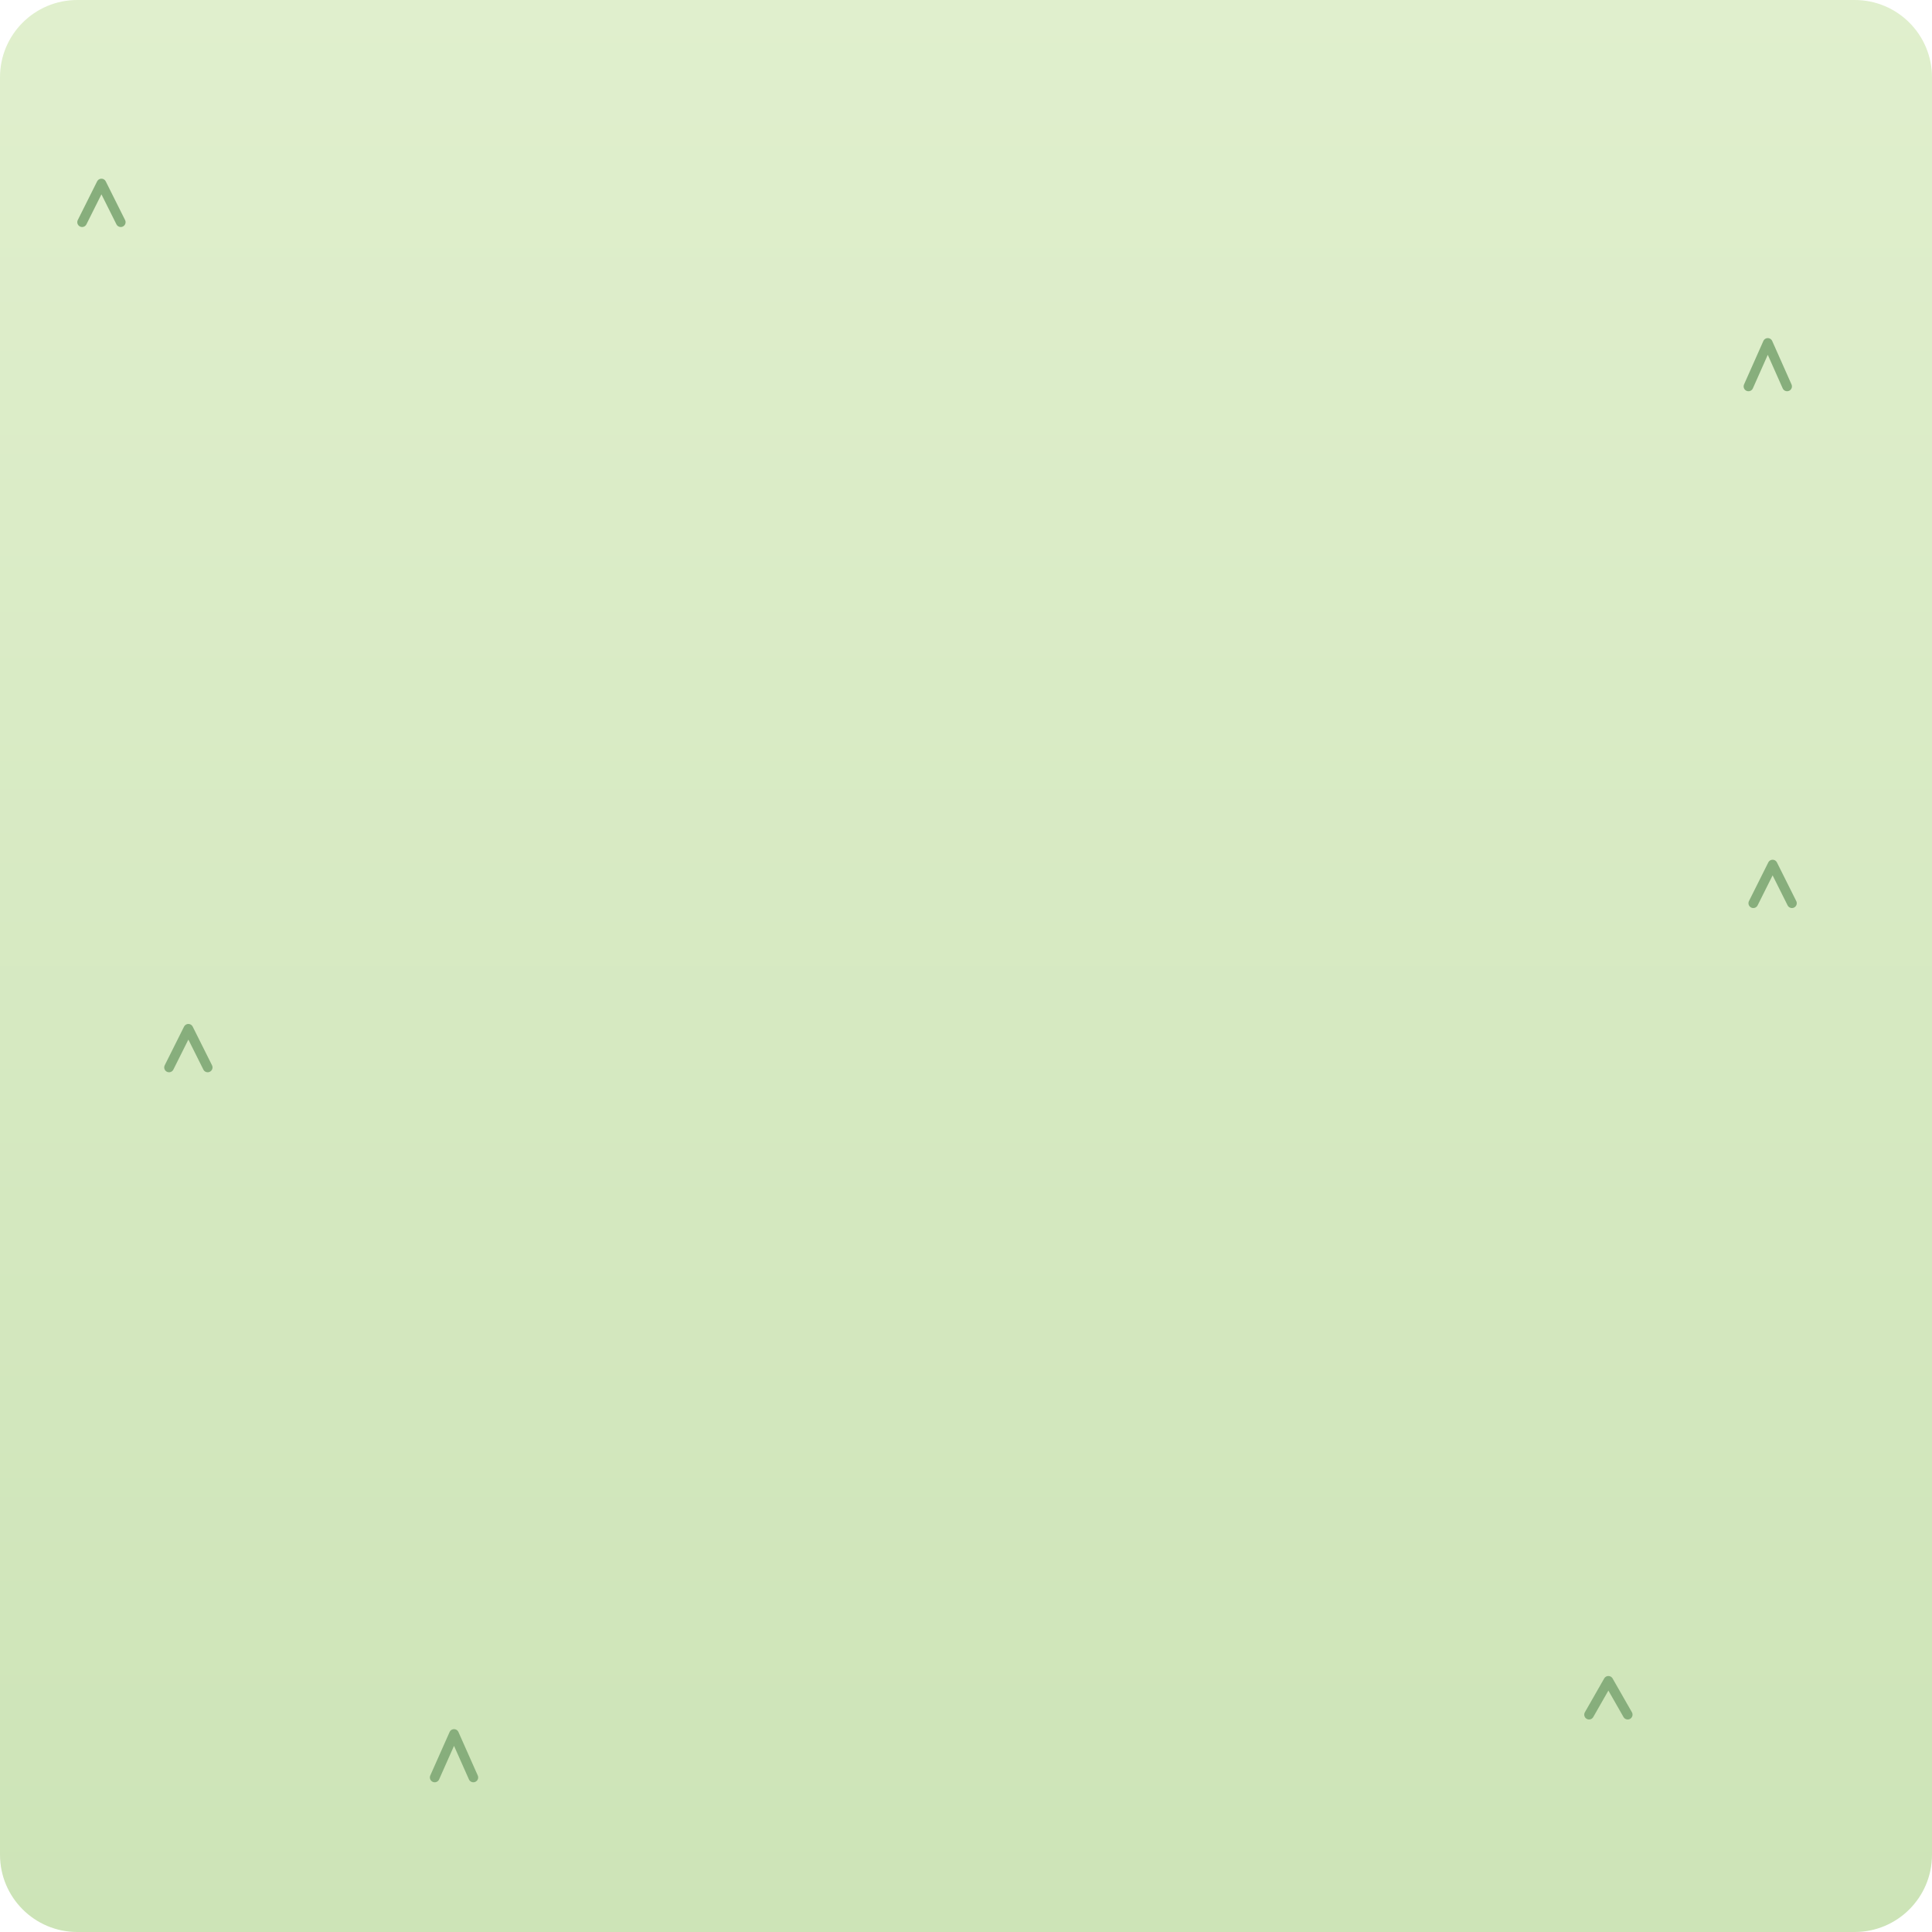
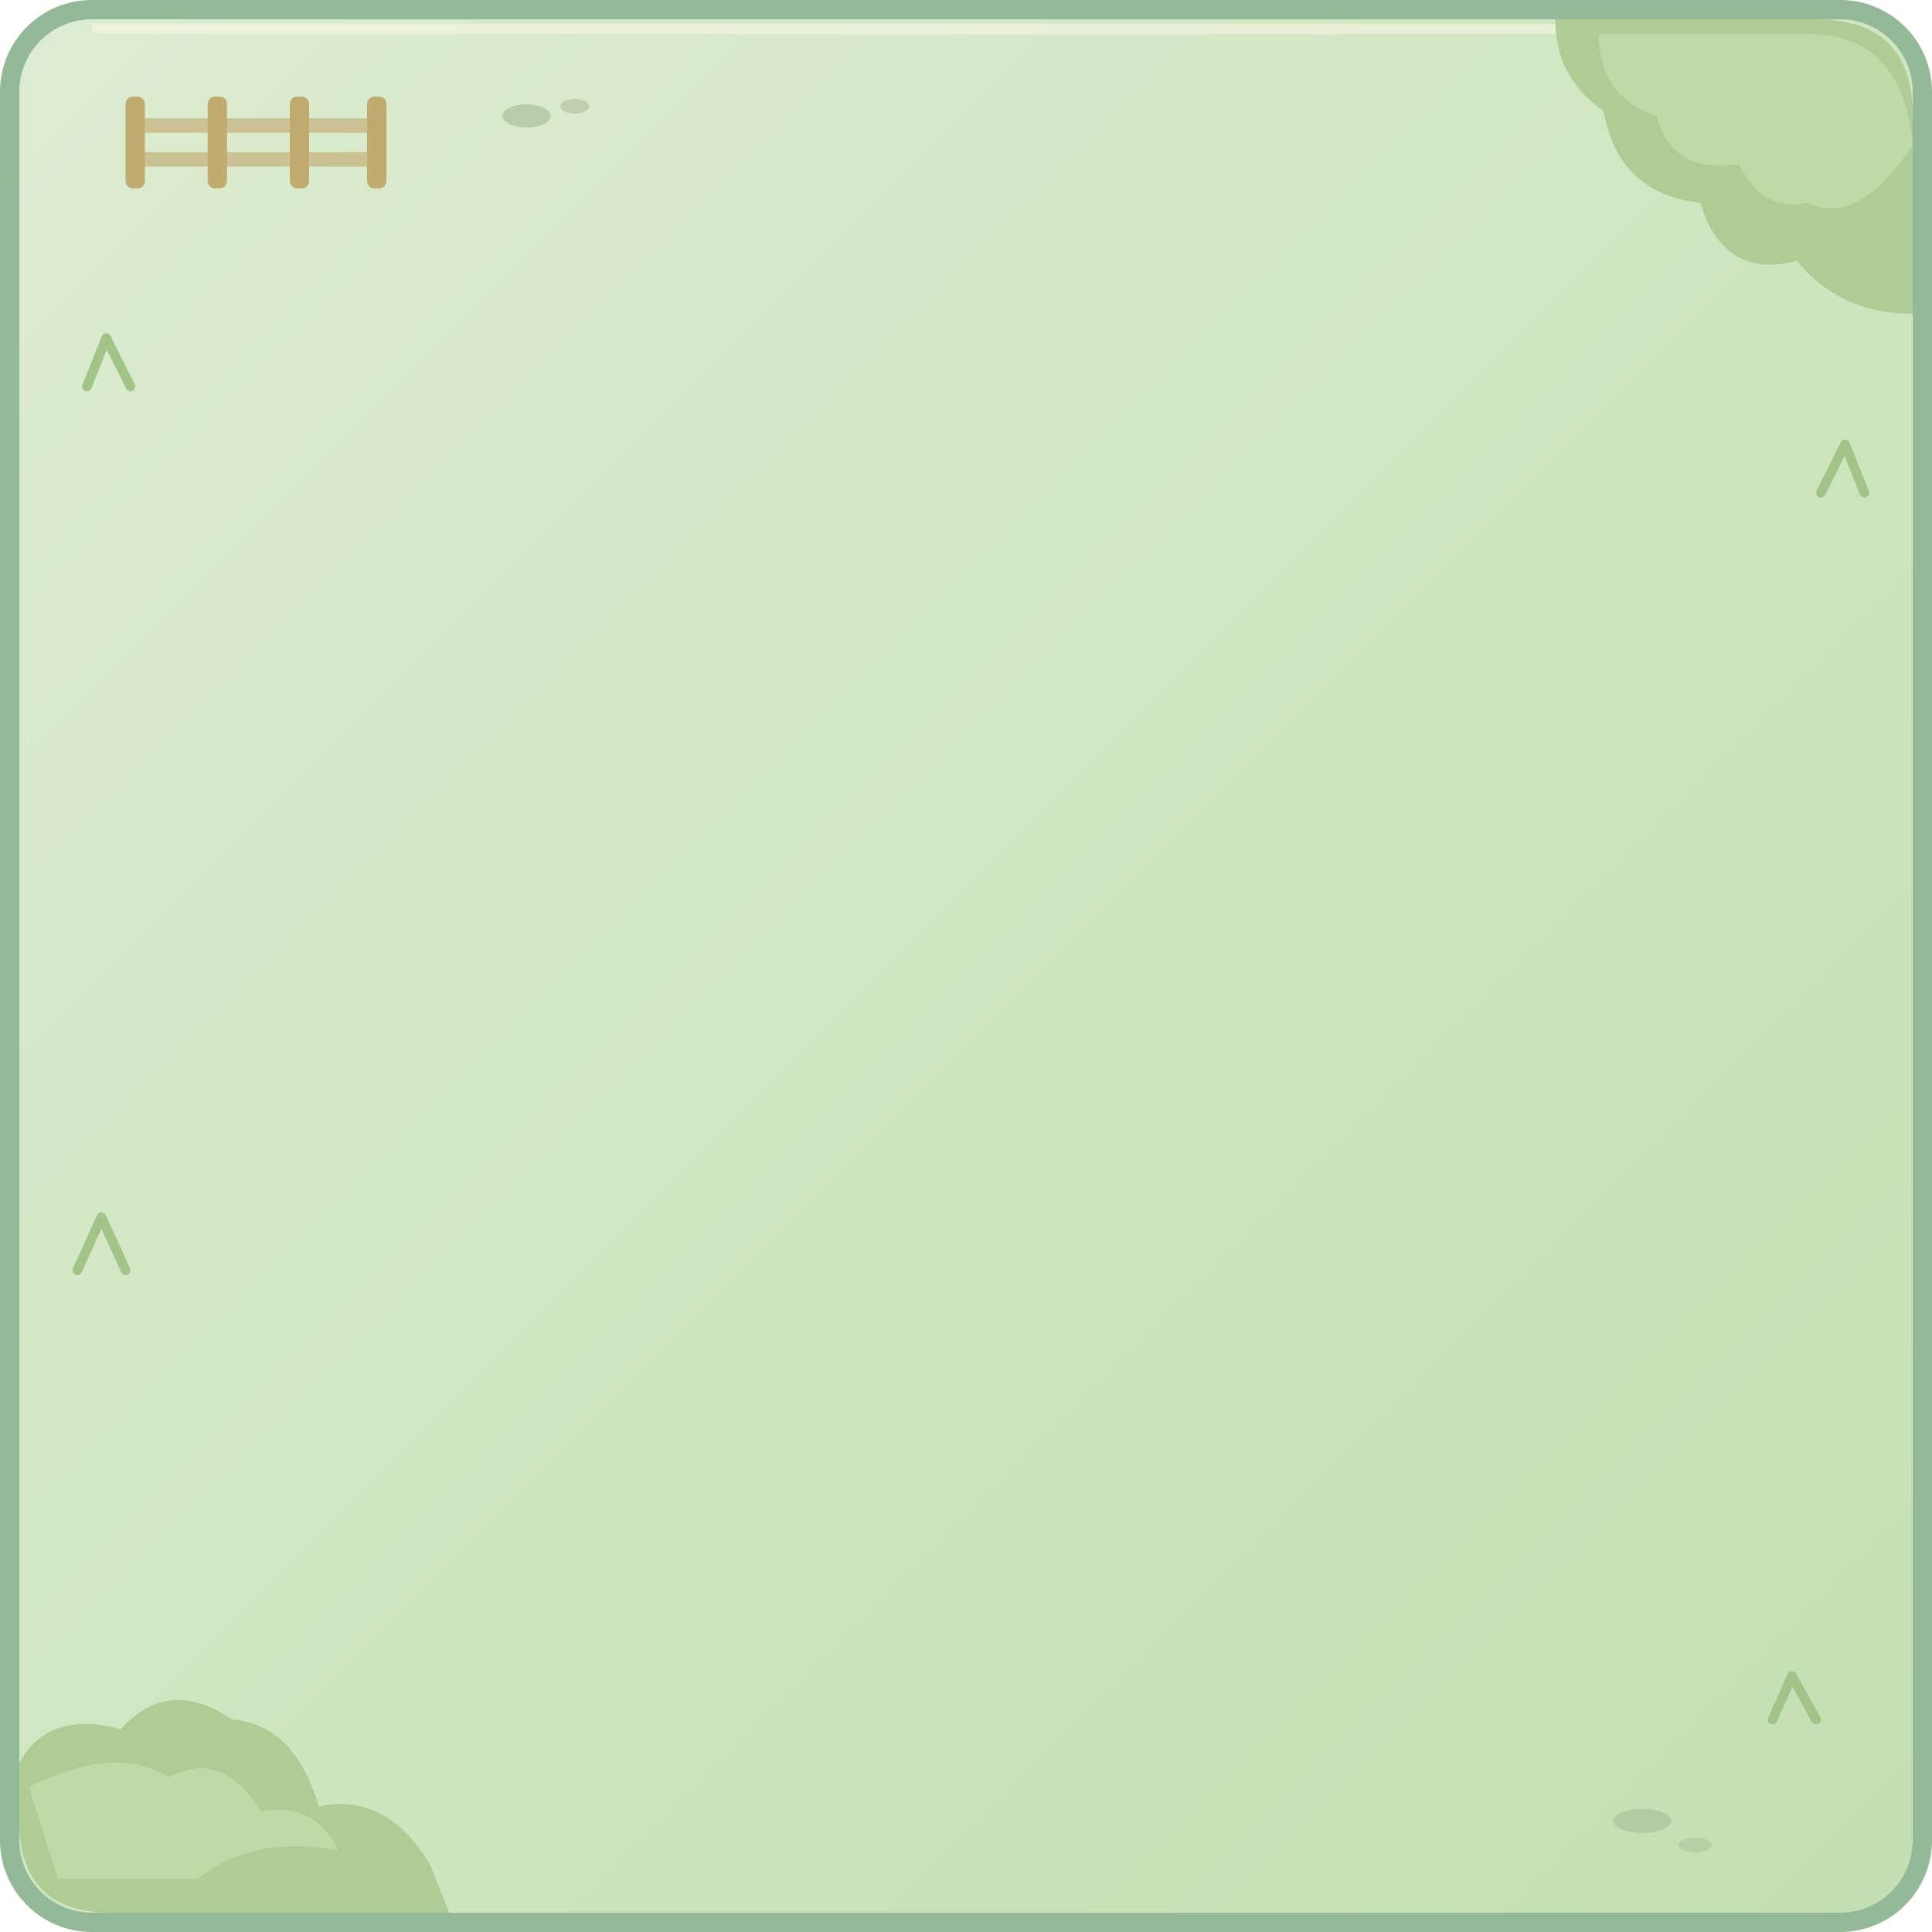
<svg xmlns="http://www.w3.org/2000/svg" width="400" height="400" viewBox="0 0 400 400">
  <defs>
-     <linearGradient id="lawn" x2="0" y2="1">
-       <stop stop-color="#E0EFCD" />
-       <stop offset="1" stop-color="#CDE4B7" />
+     <linearGradient id="face" x1="0%" y1="0%" x2="100%" y2="100%">
+       <stop stop-color="#DCECD0" />
+       <stop offset="100%" stop-color="#C4DFB2" />
    </linearGradient>
  </defs>
-   <rect width="400" height="400" rx="16" fill="url(#lawn)" />
-   <path d="m17 46 4-8 4 8m337 34 4-9 4 9M35 221l4-8 4 8m320-34 4-8 4 8M90 368l4-9 4 9m231-13 4-7 4 7" fill="none" stroke="#87AE7C" stroke-width="2" stroke-linecap="round" stroke-linejoin="round" />
+   <rect x="0" y="0" width="400" height="400" rx="19" fill="#95B998" stroke="none" stroke-width="2" />
+   <rect x="4" y="4" width="392" height="392" rx="15" fill="url(#face)" stroke="none" stroke-width="2" />
+   <path d="M20 6H380" fill="none" stroke="#FFF8E7" stroke-width="2" stroke-linecap="round" stroke-linejoin="round" opacity="0.53" />
+   <path d="M4 365Q10 354 25 358Q35 347 48 356Q61 357 66 374Q80 371 89 386L93 396H23Q4 396 4 377Z" fill="#AFCC96" stroke="none" stroke-width="2" stroke-linejoin="round" />
+   <path d="M396 24V65Q381 65 372 54Q357 58 352 42Q335 40 332 23Q322 16 322 4H376Q396 4 396 24Z" fill="#AFCC96" stroke="none" stroke-width="2" stroke-linejoin="round" />
+   <path d="M6 370Q24 361 35 368Q46 362 54 375Q65 373 70 383Q52 380 41 389H12Z" fill="#C0D9A7" stroke="none" stroke-width="2" stroke-linejoin="round" />
+   <path d="M396 30Q385 47 374 42Q365 44 360 34Q346 36 343 24Q331 20 331 7H374Q394 7 396 30Z" fill="#C0D9A7" stroke="none" stroke-width="2" stroke-linejoin="round" />
+   <path d="M28 26H78M28 33H78" fill="none" stroke="#C2AB70" stroke-width="3" stroke-linecap="round" stroke-linejoin="round" opacity="0.62" />
+   <rect x="26" y="20" width="4" height="19" rx="1.5" fill="#C2AB70" stroke="none" stroke-width="2" />
+   <rect x="43" y="20" width="4" height="19" rx="1.5" fill="#C2AB70" stroke="none" stroke-width="2" />
+   <rect x="60" y="20" width="4" height="19" rx="1.5" fill="#C2AB70" stroke="none" stroke-width="2" />
+   <rect x="76" y="20" width="4" height="19" rx="1.5" fill="#C2AB70" stroke="none" stroke-width="2" />
+   <ellipse cx="109" cy="24" rx="5" ry="2.4" fill="#ABBD99" opacity="0.65" />
+   <ellipse cx="119" cy="22" rx="3" ry="1.5" fill="#ABBD99" opacity="0.58" />
+   <ellipse cx="340" cy="377" rx="6" ry="2.5" fill="#ABBD99" opacity="0.64" />
+   <ellipse cx="351" cy="382" rx="3.5" ry="1.5" fill="#ABBD99" opacity="0.52" />
+   <path d="M18 80l4-10 5 10M377 102l5-10 4 10M16 263l5-11 5 11M367 356l4-9 5 9" fill="none" stroke="#A2C489" stroke-width="2" stroke-linecap="round" stroke-linejoin="round" opacity="1" />
</svg>
